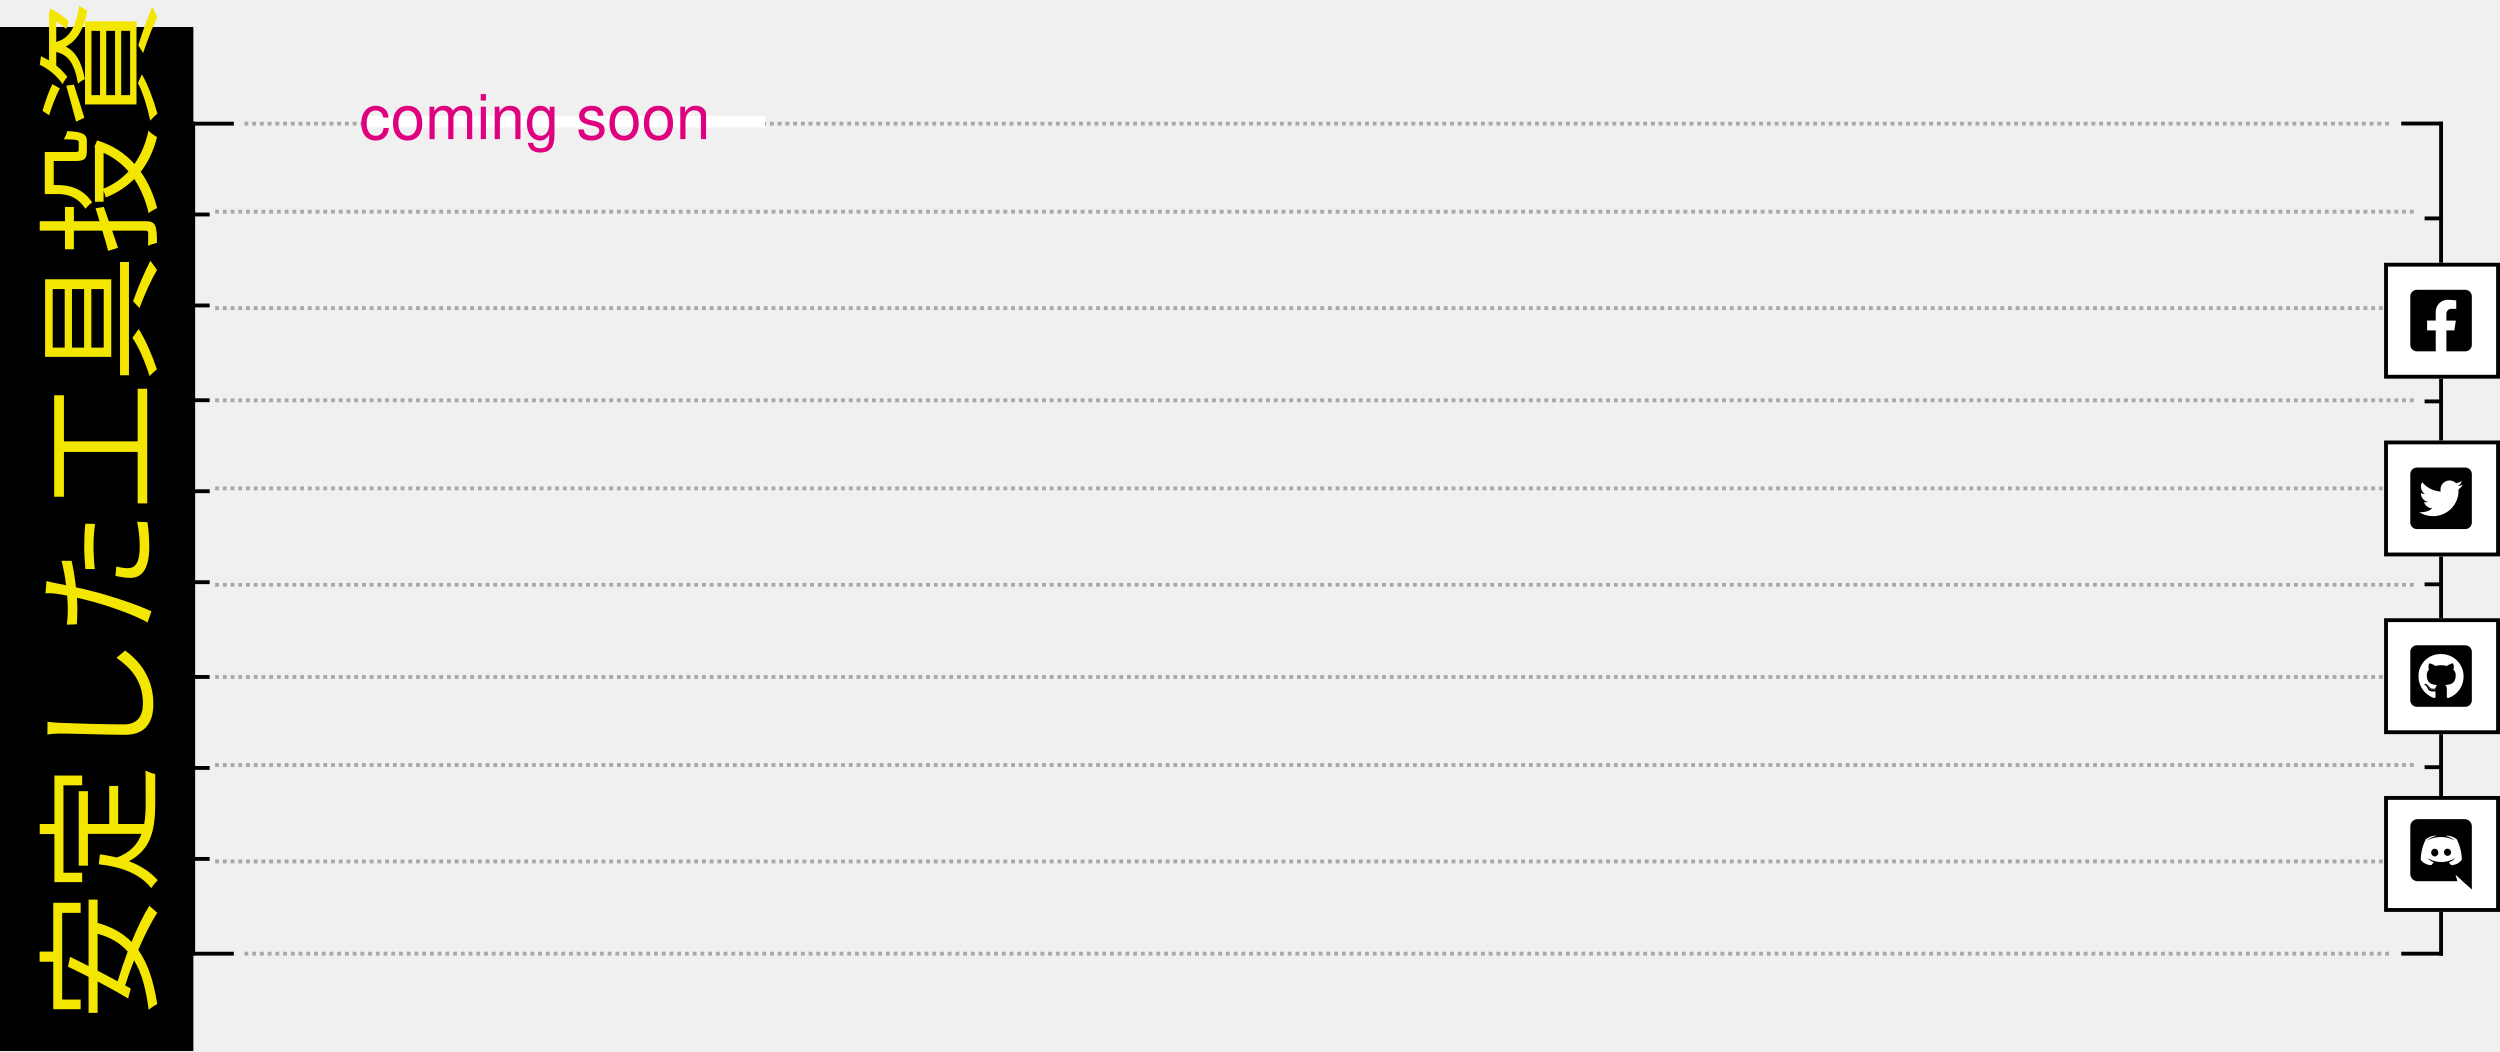
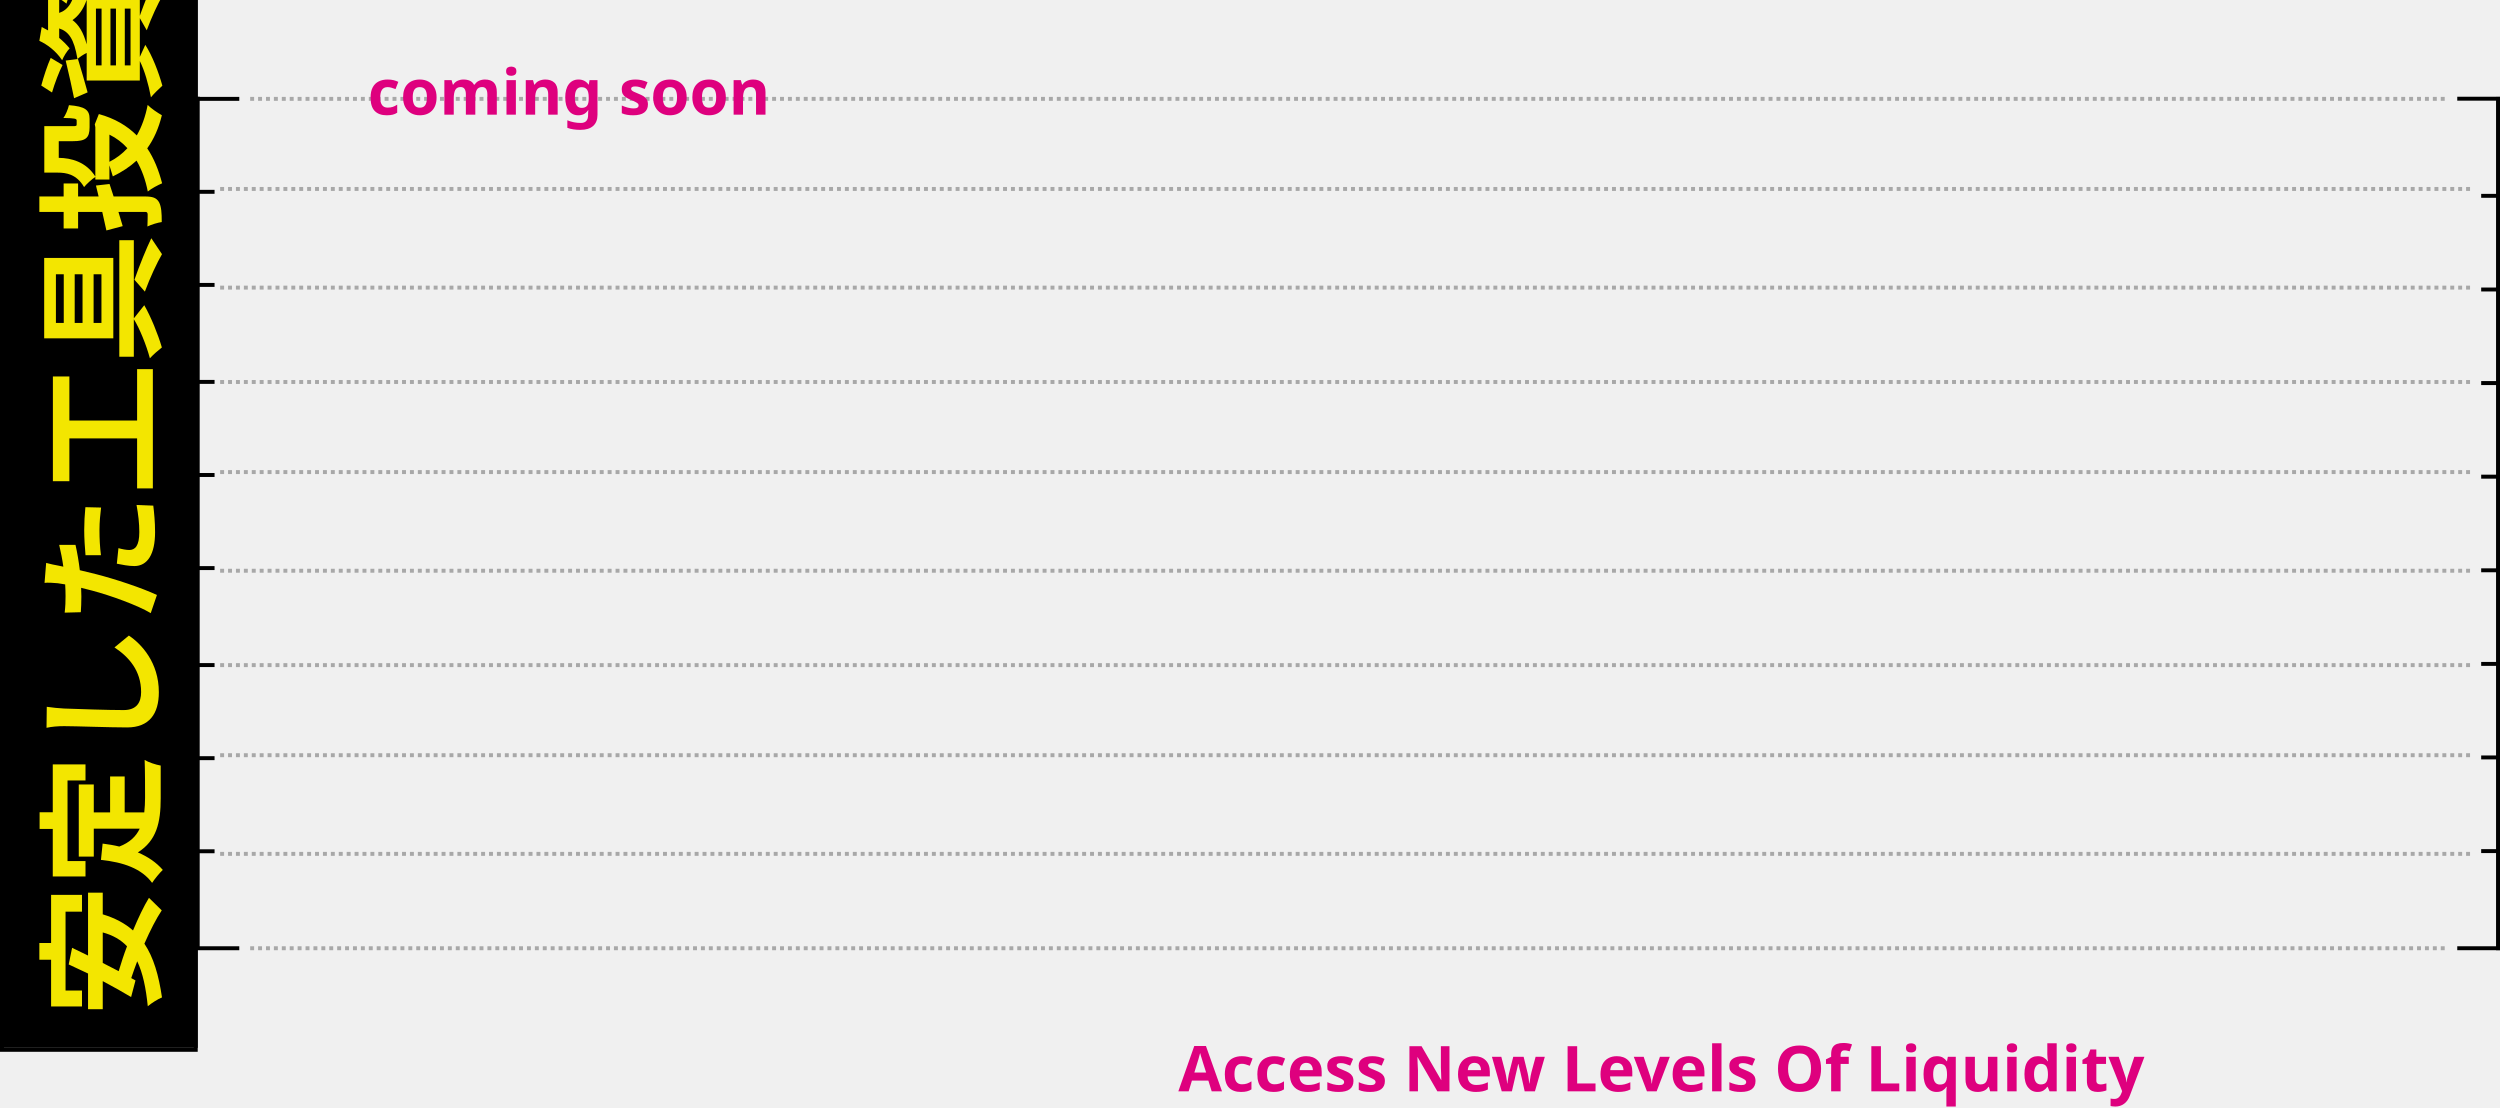
- <svg xmlns="http://www.w3.org/2000/svg" width="647" height="272" viewBox="0 0 647 272">
-   <g id="Group_34" data-name="Group 34" transform="translate(-595 -229)">
-     <g id="Group_8" data-name="Group 8" transform="translate(645 260.897)">
+ <svg xmlns="http://www.w3.org/2000/svg" width="632.25" height="280" viewBox="0 0 632.25 280">
+   <g id="Group_47" data-name="Group 47" transform="translate(2655.75 1231)">
+     <g id="Group_46" data-name="Group 46" transform="translate(-2605.75 -1206.103)">
      <g id="Group_6" data-name="Group 6" transform="translate(0 0.069)">
        <line id="Line_2" data-name="Line 2" x1="9.764" transform="translate(0.249 0.037)" fill="none" stroke="#000" stroke-linecap="square" stroke-miterlimit="10" stroke-width="1" />
        <line id="Line_3" data-name="Line 3" x1="9.764" transform="translate(0.249 214.845)" fill="none" stroke="#000" stroke-linecap="square" stroke-miterlimit="10" stroke-width="1" />
        <line id="Line_4" data-name="Line 4" x1="3.761" transform="translate(0 190.32)" fill="none" stroke="#000" stroke-linecap="square" stroke-miterlimit="10" stroke-width="1" />
        <line id="Line_5" data-name="Line 5" x1="3.761" transform="translate(0 166.775)" fill="none" stroke="#000" stroke-linecap="square" stroke-miterlimit="10" stroke-width="1" />
        <line id="Line_6" data-name="Line 6" x1="3.761" transform="translate(0 143.23)" fill="none" stroke="#000" stroke-linecap="square" stroke-miterlimit="10" stroke-width="1" />
        <line id="Line_7" data-name="Line 7" x1="3.761" transform="translate(0 118.704)" fill="none" stroke="#000" stroke-linecap="square" stroke-miterlimit="10" stroke-width="1" />
        <line id="Line_8" data-name="Line 8" x1="3.761" transform="translate(0 95.16)" fill="none" stroke="#000" stroke-linecap="square" stroke-miterlimit="10" stroke-width="1" />
        <line id="Line_9" data-name="Line 9" x1="3.761" transform="translate(0 71.615)" fill="none" stroke="#000" stroke-linecap="square" stroke-miterlimit="10" stroke-width="1" />
        <line id="Line_10" data-name="Line 10" x1="3.761" transform="translate(0 47.089)" fill="none" stroke="#000" stroke-linecap="square" stroke-miterlimit="10" stroke-width="1" />
        <line id="Line_11" data-name="Line 11" x1="3.761" transform="translate(0 23.545)" fill="none" stroke="#000" stroke-linecap="square" stroke-miterlimit="10" stroke-width="1" />
        <line id="Line_12" data-name="Line 12" y1="214.791" fill="none" stroke="#000" stroke-linecap="square" stroke-miterlimit="10" stroke-width="1" />
      </g>
      <g id="Group_5" data-name="Group 5" transform="translate(581.75 214.914) rotate(180)">
        <line id="Line_2-2" data-name="Line 2" x1="9.81" transform="translate(0)" fill="none" stroke="#000" stroke-linecap="square" stroke-miterlimit="10" stroke-width="1" />
        <line id="Line_3-2" data-name="Line 3" x1="9.81" transform="translate(0 214.845)" fill="none" stroke="#000" stroke-linecap="square" stroke-miterlimit="10" stroke-width="1" />
        <g id="Group_3" data-name="Group 3" transform="translate(0 24.562)">
          <line id="Line_4-2" data-name="Line 4" x1="3.761" transform="translate(0 165.721)" fill="none" stroke="#000" stroke-linecap="square" stroke-miterlimit="10" stroke-width="1" />
          <line id="Line_5-2" data-name="Line 5" x1="3.761" transform="translate(0 142.031)" fill="none" stroke="#000" stroke-linecap="square" stroke-miterlimit="10" stroke-width="1" />
          <line id="Line_6-2" data-name="Line 6" x1="3.761" transform="translate(0 118.372)" fill="none" stroke="#000" stroke-linecap="square" stroke-miterlimit="10" stroke-width="1" />
          <line id="Line_7-2" data-name="Line 7" x1="3.761" transform="translate(0 94.698)" fill="none" stroke="#000" stroke-linecap="square" stroke-miterlimit="10" stroke-width="1" />
          <line id="Line_8-2" data-name="Line 8" x1="3.761" transform="translate(0 71.023)" fill="none" stroke="#000" stroke-linecap="square" stroke-miterlimit="10" stroke-width="1" />
          <line id="Line_9-2" data-name="Line 9" x1="3.761" transform="translate(0 47.349)" fill="none" stroke="#000" stroke-linecap="square" stroke-miterlimit="10" stroke-width="1" />
          <line id="Line_10-2" data-name="Line 10" x1="3.761" transform="translate(0 23.69)" fill="none" stroke="#000" stroke-linecap="square" stroke-miterlimit="10" stroke-width="1" />
          <line id="Line_11-2" data-name="Line 11" x1="3.761" fill="none" stroke="#000" stroke-linecap="square" stroke-miterlimit="10" stroke-width="1" />
        </g>
        <line id="Line_12-2" data-name="Line 12" y1="214.791" transform="translate(0)" fill="none" stroke="#000" stroke-linecap="square" stroke-miterlimit="10" stroke-width="1" />
      </g>
      <g id="Group_7" data-name="Group 7" transform="translate(5.673 0.106)" opacity="0.3">
        <line id="Line_13" data-name="Line 13" x2="555.464" transform="translate(7.594)" fill="none" stroke="#000" stroke-width="1" stroke-dasharray="1" />
        <line id="Line_14" data-name="Line 14" x2="569.567" transform="translate(0 22.783)" fill="none" stroke="#000" stroke-width="1" stroke-dasharray="1" />
        <line id="Line_15" data-name="Line 15" x2="569.567" transform="translate(0 47.735)" fill="none" stroke="#000" stroke-width="1" stroke-dasharray="1" />
        <line id="Line_16" data-name="Line 16" x2="569.567" transform="translate(0 71.603)" fill="none" stroke="#000" stroke-width="1" stroke-dasharray="1" />
        <line id="Line_17" data-name="Line 17" x2="569.567" transform="translate(0 94.385)" fill="none" stroke="#000" stroke-width="1" stroke-dasharray="1" />
        <line id="Line_18" data-name="Line 18" x2="569.567" transform="translate(0 119.338)" fill="none" stroke="#000" stroke-width="1" stroke-dasharray="1" />
        <line id="Line_19" data-name="Line 19" x2="569.567" transform="translate(0 143.205)" fill="none" stroke="#000" stroke-width="1" stroke-dasharray="1" />
        <line id="Line_20" data-name="Line 20" x2="569.567" transform="translate(0 165.988)" fill="none" stroke="#000" stroke-width="1" stroke-dasharray="1" />
        <line id="Line_21" data-name="Line 21" x2="569.567" transform="translate(0 190.941)" fill="none" stroke="#000" stroke-width="1" stroke-dasharray="1" />
        <line id="Line_22" data-name="Line 22" x2="555.464" transform="translate(7.594 214.808)" fill="none" stroke="#000" stroke-width="1" stroke-dasharray="1" />
      </g>
    </g>
-     <g id="Rectangle_20" data-name="Rectangle 20" transform="translate(595 236)" stroke="#000" stroke-width="1">
+     <g id="Rectangle_39" data-name="Rectangle 39" transform="translate(-2655.75 -1231)" stroke="#000" stroke-width="1">
      <rect width="50" height="265" stroke="none" />
-       <rect x="0.5" y="0.5" width="49" height="264" fill="none" />
+       <rect x="0.5" y="0.5" width="49" height="265" fill="none" />
    </g>
-     <text id="安定した工具投資" transform="translate(633 493) rotate(-90)" fill="#f3e600" font-size="33" font-family="PingFangSC-Regular, PingFang SC">
+     <text id="Access_New_Levels_Of_Liquidity" data-name="Access New Levels Of Liquidity" transform="translate(-2357.75 -955)" fill="#de007e" font-size="16" font-family="Neue Machina Ultrabold, Neue Machina" font-weight="700">
+       <tspan x="0" y="0">Access New Levels Of Liquidity</tspan>
+     </text>
+     <text id="安定した工具投資" transform="translate(-2617.75 -974) rotate(-90)" fill="#f3e600" font-size="33" font-family="YuGothicUI-Bold, Yu Gothic UI" font-weight="700">
      <tspan x="0" y="0">安定した工具投資</tspan>
    </text>
-     <g id="Rectangle_24" data-name="Rectangle 24" transform="translate(1212 435)" fill="#fff" stroke="#000" stroke-width="1">
-       <rect width="30" height="30" stroke="none" />
-       <rect x="0.5" y="0.5" width="29" height="29" fill="none" />
-     </g>
-     <path id="Icon_awesome-discord" data-name="Icon awesome-discord" d="M10.566,8.646a.932.932,0,1,1-.928-1.01A.97.97,0,0,1,10.566,8.646Zm-4.25-1.01a1.014,1.014,0,0,0,0,2.02.97.97,0,0,0,.928-1.01A.964.964,0,0,0,6.316,7.636Zm9.611-5.761V18.2c-2.293-2.026-1.56-1.355-4.223-3.832l.482,1.684H1.866A1.87,1.87,0,0,1,0,14.18V1.875A1.87,1.87,0,0,1,1.866,0h12.2A1.87,1.87,0,0,1,15.927,1.875ZM13.333,10.5A12.188,12.188,0,0,0,12.023,5.2a4.5,4.5,0,0,0-2.557-.956l-.127.146A6.057,6.057,0,0,1,11.6,5.543a7.733,7.733,0,0,0-6.8-.264c-.337.155-.537.264-.537.264A6.14,6.14,0,0,1,6.662,4.35l-.091-.109A4.5,4.5,0,0,0,4.014,5.2,12.188,12.188,0,0,0,2.7,10.5a3.3,3.3,0,0,0,2.776,1.383s.337-.41.61-.755A2.831,2.831,0,0,1,4.5,10.057c.134.094.355.215.373.228a6.634,6.634,0,0,0,5.679.319,5.208,5.208,0,0,0,1.047-.537,2.872,2.872,0,0,1-1.647,1.083c.273.346.6.737.6.737A3.327,3.327,0,0,0,13.333,10.5Z" transform="translate(1218.786 441)" />
-     <g id="Rectangle_25" data-name="Rectangle 25" transform="translate(1212 389)" fill="#fff" stroke="#000" stroke-width="1">
-       <rect width="30" height="30" stroke="none" />
-       <rect x="0.5" y="0.5" width="29" height="29" fill="none" />
-     </g>
-     <rect id="Rectangle_32" data-name="Rectangle 32" width="103" height="3" transform="translate(690 259)" fill="#fff" />
-     <path id="Icon_awesome-github-square" data-name="Icon awesome-github-square" d="M14.221,2.25H1.706A1.707,1.707,0,0,0,0,3.956V16.471a1.707,1.707,0,0,0,1.706,1.706H14.221a1.707,1.707,0,0,0,1.706-1.706V3.956A1.707,1.707,0,0,0,14.221,2.25ZM9.858,15.891c-.3.053-.409-.132-.409-.284,0-.192.007-1.173.007-1.966a1.385,1.385,0,0,0-.4-1.091c1.315-.146,2.7-.327,2.7-2.6a1.825,1.825,0,0,0-.608-1.387,2.223,2.223,0,0,0-.06-1.6c-.494-.153-1.625.636-1.625.636a5.593,5.593,0,0,0-2.958,0s-1.131-.789-1.625-.636a2.206,2.206,0,0,0-.06,1.6A1.786,1.786,0,0,0,4.266,9.95c0,2.261,1.326,2.453,2.641,2.6a1.289,1.289,0,0,0-.377.793,1.247,1.247,0,0,1-1.717-.494,1.239,1.239,0,0,0-.907-.608c-.576-.007-.039.363-.039.363.384.178.654.86.654.86.345,1.056,1.994.7,1.994.7,0,.494.007,1.3.007,1.443s-.107.338-.409.284a5.9,5.9,0,0,1-3.989-5.628A5.642,5.642,0,0,1,7.885,4.522a5.768,5.768,0,0,1,5.909,5.742A5.844,5.844,0,0,1,9.858,15.891ZM6.371,13.719c-.068.014-.132-.014-.139-.06s.039-.1.107-.114.132.021.139.068S6.442,13.7,6.371,13.719Zm-.338-.032c0,.046-.053.085-.124.085s-.132-.032-.132-.085S5.83,13.6,5.9,13.6,6.033,13.634,6.033,13.687Zm-.487-.039c-.014.046-.085.068-.146.046s-.114-.068-.1-.114.085-.068.146-.053S5.564,13.6,5.546,13.648Zm-.437-.192c-.032.039-.1.032-.153-.021s-.068-.114-.032-.146.1-.032.153.021S5.141,13.427,5.109,13.456Zm-.324-.324c-.032.021-.092,0-.132-.053s-.039-.114,0-.139.1-.007.132.046A.1.1,0,0,1,4.785,13.132Zm-.231-.345c-.032.032-.085.014-.124-.021s-.046-.1-.014-.124.085-.014.124.021S4.586,12.763,4.554,12.787Zm-.238-.263a.067.067,0,0,1-.1.014c-.046-.021-.068-.06-.053-.092a.084.084,0,0,1,.1-.014C4.309,12.457,4.33,12.5,4.316,12.524Z" transform="translate(1218.786 393.75)" />
-     <g id="Rectangle_26" data-name="Rectangle 26" transform="translate(1212 343)" fill="#fff" stroke="#000" stroke-width="1">
-       <rect width="30" height="30" stroke="none" />
-       <rect x="0.5" y="0.5" width="29" height="29" fill="none" />
-     </g>
-     <path id="Icon_awesome-twitter-square" data-name="Icon awesome-twitter-square" d="M14.221,2.25H1.706A1.707,1.707,0,0,0,0,3.956V16.471a1.707,1.707,0,0,0,1.706,1.706H14.221a1.707,1.707,0,0,0,1.706-1.706V3.956A1.707,1.707,0,0,0,14.221,2.25ZM12.482,7.9c.007.1.007.2.007.3a6.589,6.589,0,0,1-6.634,6.634,6.6,6.6,0,0,1-3.58-1.045,4.912,4.912,0,0,0,.562.028,4.675,4.675,0,0,0,2.894-1A2.335,2.335,0,0,1,3.552,11.2,2.513,2.513,0,0,0,4.6,11.159,2.332,2.332,0,0,1,2.737,8.87V8.841a2.33,2.33,0,0,0,1.052.3A2.327,2.327,0,0,1,2.752,7.2a2.3,2.3,0,0,1,.316-1.177A6.62,6.62,0,0,0,7.875,8.457a2.337,2.337,0,0,1,3.978-2.13,4.569,4.569,0,0,0,1.479-.562,2.326,2.326,0,0,1-1.024,1.283,4.64,4.64,0,0,0,1.344-.363A4.908,4.908,0,0,1,12.482,7.9Z" transform="translate(1218.786 347.75)" />
-     <g id="Rectangle_27" data-name="Rectangle 27" transform="translate(1212 297)" fill="#fff" stroke="#000" stroke-width="1">
-       <rect width="30" height="30" stroke="none" />
-       <rect x="0.5" y="0.5" width="29" height="29" fill="none" />
-     </g>
-     <path id="Icon_awesome-facebook-square" data-name="Icon awesome-facebook-square" d="M14.221,2.25H1.706A1.706,1.706,0,0,0,0,3.956V16.471a1.706,1.706,0,0,0,1.706,1.706H6.586V12.762H4.346V10.213h2.24V8.271a3.111,3.111,0,0,1,3.33-3.43,13.569,13.569,0,0,1,1.974.172V7.182H10.778A1.274,1.274,0,0,0,9.341,8.559v1.655h2.445L11.4,12.762H9.341v5.415h4.879a1.706,1.706,0,0,0,1.706-1.706V3.956A1.706,1.706,0,0,0,14.221,2.25Z" transform="translate(1218.786 301.75)" />
-     <text id="coming_soon" data-name="coming soon" transform="translate(688 265)" fill="#de007e" font-size="16" font-family="Helvetica">
+     <text id="coming_soon" data-name="coming soon" transform="translate(-2562.75 -1202)" fill="#de007e" font-size="16" font-family="Neue Machina Ultrabold, Neue Machina" font-weight="700">
      <tspan x="0" y="0">coming soon</tspan>
    </text>
  </g>
</svg>
